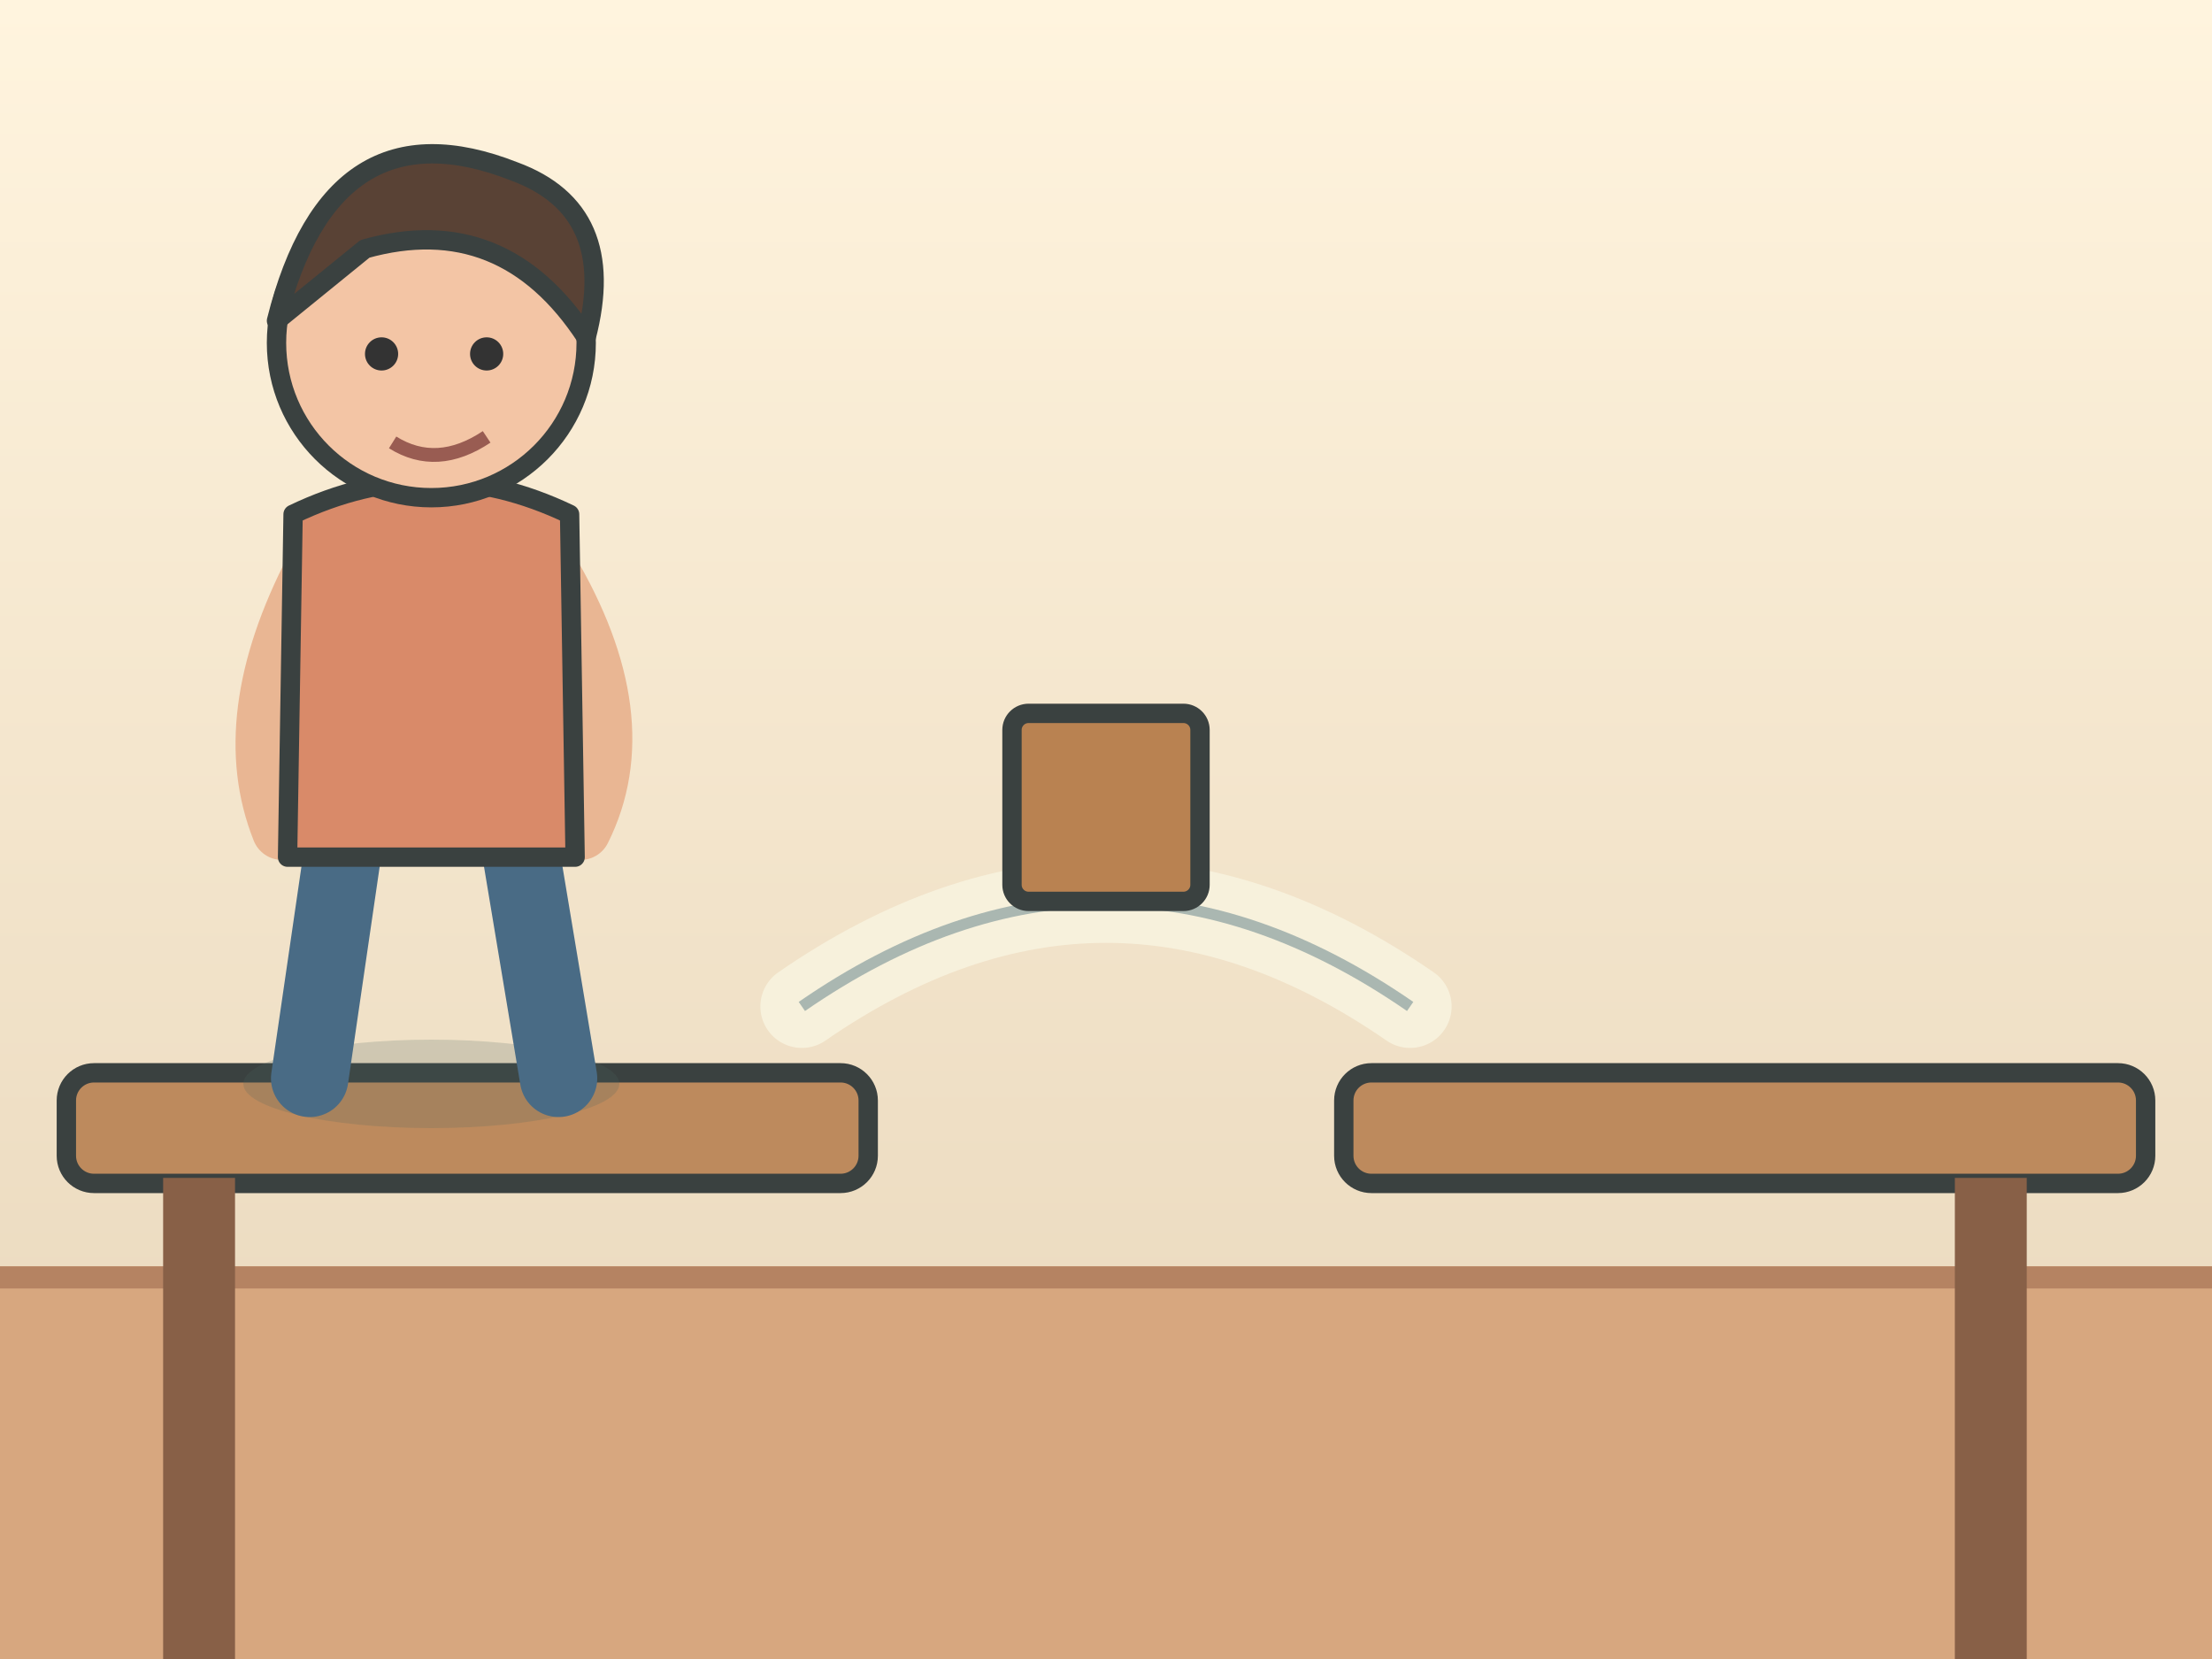
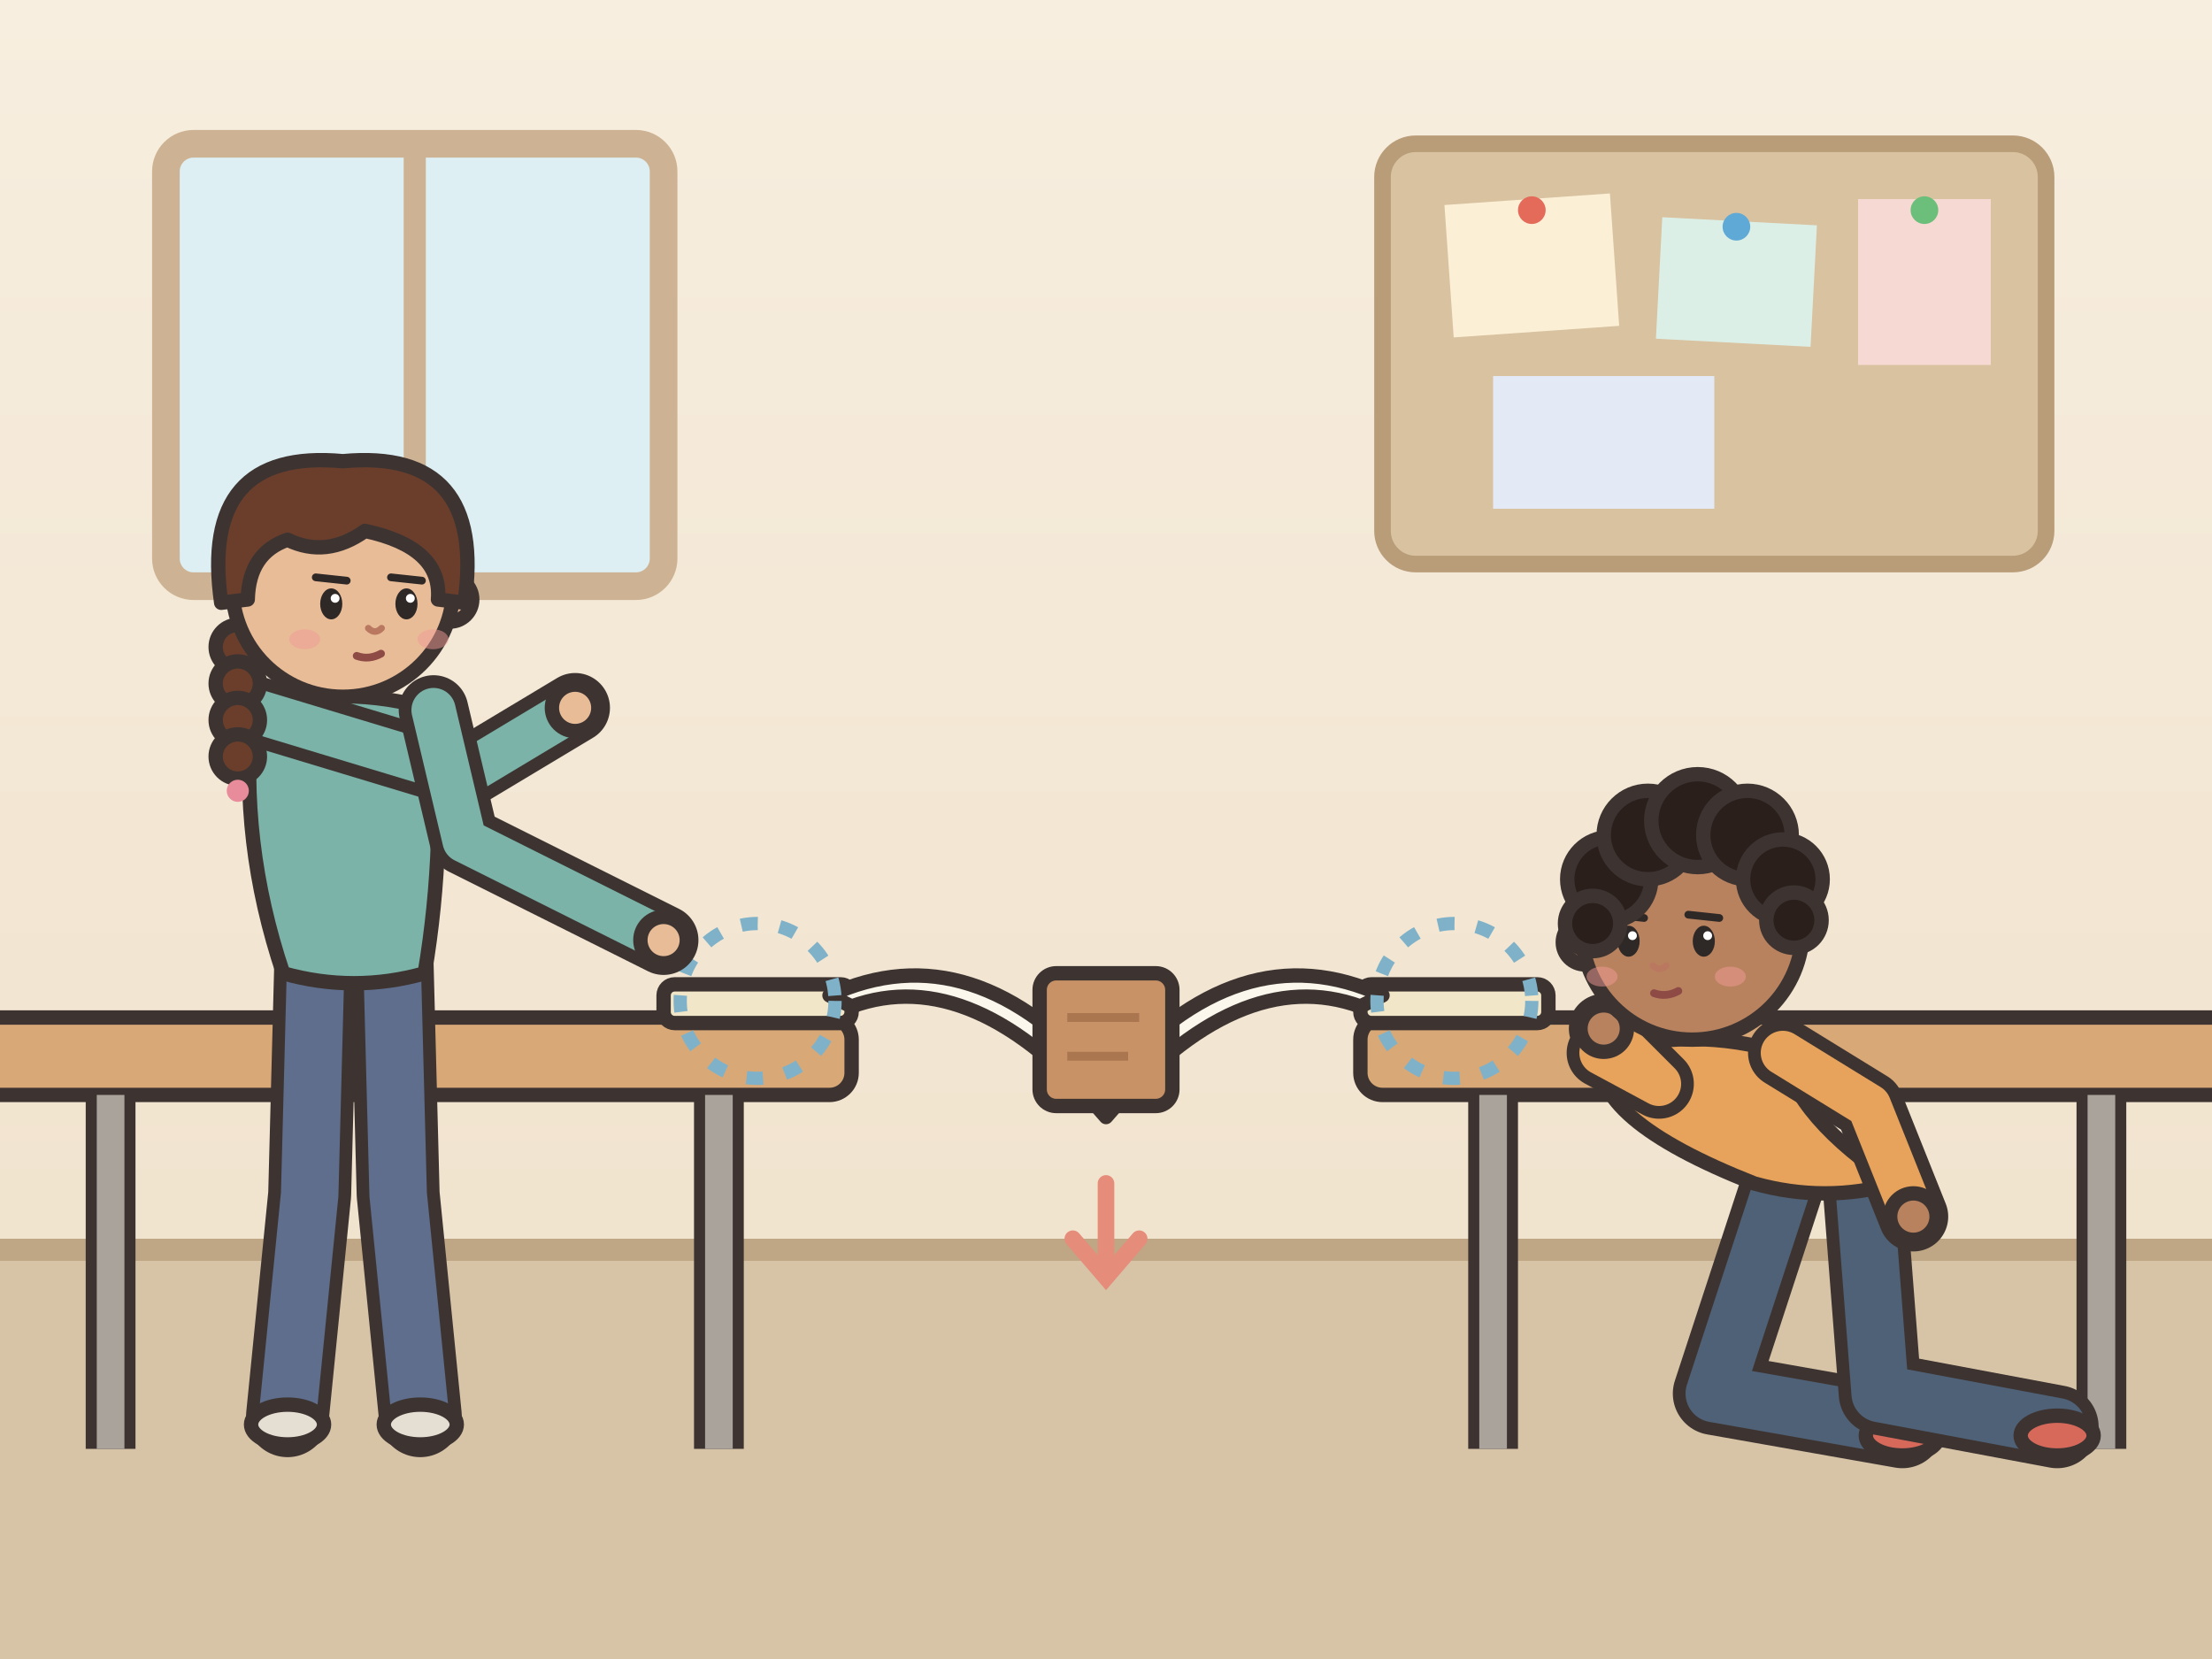
<svg xmlns="http://www.w3.org/2000/svg" viewBox="0 0 400 300" role="img" aria-labelledby="t d">
  <defs>
-     <linearGradient id="bg" x2="0" y2="1">
-       <stop stop-color="#FFF4DE" />
-       <stop offset="1" stop-color="#E7D5B9" />
-     </linearGradient>
-     <linearGradient id="cloth" x2="1" y2="1">
-       <stop stop-color="#F39B79" />
-       <stop offset="1" stop-color="#C95D55" />
-     </linearGradient>
+     <radialGradient id="glow">
+       <stop offset="0" stop-color="#FFF6C8" stop-opacity=".95" />
+       <stop offset="1" stop-color="#FFF6C8" stop-opacity="0" />
+     </radialGradient>
  </defs>
-   <rect width="400" height="300" fill="url(#bg)" />
-   <path d="M0 229 H400 V300 H0Z" fill="#D7A77F" />
-   <path d="M0 231 H400" stroke="#B58362" stroke-width="4" />
-   <rect x="12" y="194" width="145" height="20" rx="5" fill="#BD8A5D" stroke="#3A4140" stroke-width="3.5" stroke-linecap="round" stroke-linejoin="round" />
-   <rect x="243" y="194" width="145" height="20" rx="5" fill="#BD8A5D" stroke="#3A4140" stroke-width="3.5" stroke-linecap="round" stroke-linejoin="round" />
-   <path d="M36 213 V300 M360 213 V300" stroke="#886047" stroke-width="13" />
-   <path d="M145 182 Q200 144 255 182" fill="none" stroke="#F7F1DC" stroke-width="15" stroke-linejoin="round" stroke-linecap="round" />
-   <path d="M145 182 Q200 144 255 182" fill="none" stroke="#AAB7B1" stroke-width="2" />
-   <rect x="183" y="129" width="34" height="34" rx="3" fill="#B98251" stroke="#3A4140" stroke-width="3.5" stroke-linecap="round" stroke-linejoin="round" />
-   <g>
-     <ellipse cx="78" cy="196" rx="34" ry="8" fill="#4C665E" opacity=".2" />
-     <path d="M63 147 L56 195 M93 147 L101 195" stroke="#496B85" stroke-width="14" stroke-linecap="round" />
-     <path d="M57 103 Q43 130 51 150 M99 103 Q115 130 105 150" fill="none" stroke="#E9B693" stroke-width="11" stroke-linecap="round" />
-     <path d="M53 93 Q78 81 103 93 L104 155 H52Z" fill="#D98A69" stroke="#3A4140" stroke-width="3.5" stroke-linecap="round" stroke-linejoin="round" />
-     <circle cx="78" cy="62" r="28" fill="#F3C5A5" stroke="#3A4140" stroke-width="3.5" stroke-linecap="round" stroke-linejoin="round" />
-     <path d="M50 58 Q60 18 93 31 Q112 38 106 61 Q91 38 66 45Z" fill="#594235" stroke="#3A4140" stroke-width="3.5" stroke-linecap="round" stroke-linejoin="round" />
-     <circle cx="69" cy="64" r="3" fill="#333" />
-     <circle cx="88" cy="64" r="3" fill="#333" />
-     <path d="M71 80 Q79 85 88 79" fill="none" stroke="#995C52" stroke-width="2.5" />
+   <linearGradient id="wall" x1="0" y1="0" x2="0" y2="1">
+     <stop stop-color="#F7EEDF" />
+     <stop offset="1" stop-color="#EFE0C9" />
+   </linearGradient>
+   <rect width="400" height="300" fill="url(#wall)" />
+   <rect x="250" y="26" width="120" height="76" rx="6" fill="#D9C2A0" stroke="#B99C78" stroke-width="3" />
+   <rect x="262" y="36" width="30" height="24" fill="#FBEFD6" transform="rotate(-4 277 48)" />
+   <rect x="300" y="40" width="28" height="22" fill="#DCEFE6" transform="rotate(3 314 51)" />
+   <rect x="336" y="36" width="24" height="30" fill="#F6D9D2" />
+   <rect x="270" y="68" width="40" height="24" fill="#E4E9F6" />
+   <circle cx="277" cy="38" r="2.5" fill="#E46B5A" />
+   <circle cx="314" cy="41" r="2.5" fill="#5FA9D6" />
+   <circle cx="348" cy="38" r="2.5" fill="#6BBF7A" />
+   <rect x="30" y="26" width="90" height="80" rx="5" fill="#DDEFF3" stroke="#CDB394" stroke-width="5" />
+   <path d="M75 26 V106" stroke="#CDB394" stroke-width="4" />
+   <rect y="226" width="400" height="74" fill="#D7C3A6" />
+   <path d="M0 226 H400" stroke="#BFA685" stroke-width="4" />
+   <rect x="-4" y="184" width="158" height="14" rx="4" fill="#D9A877" stroke="#3D3431" stroke-width="2.6" stroke-linejoin="round" stroke-linecap="round" />
+   <path d="M20 198 V262 M130 198 V262" stroke="#3D3431" stroke-width="9" />
+   <path d="M20 198 V262 M130 198 V262" stroke="#A9A39C" stroke-width="5" />
+   <rect x="246" y="184" width="158" height="14" rx="4" fill="#D9A877" stroke="#3D3431" stroke-width="2.6" stroke-linejoin="round" stroke-linecap="round" />
+   <path d="M270 198 V262 M380 198 V262" stroke="#3D3431" stroke-width="9" />
+   <path d="M270 198 V262 M380 198 V262" stroke="#A9A39C" stroke-width="5" />
+   <rect x="120" y="178" width="34" height="7" rx="2" fill="#F2E6C8" stroke="#3D3431" stroke-width="2.6" stroke-linejoin="round" stroke-linecap="round" />
+   <rect x="246" y="178" width="34" height="7" rx="2" fill="#F2E6C8" stroke="#3D3431" stroke-width="2.6" stroke-linejoin="round" stroke-linecap="round" />
+   <path d="M150 180 Q176 168 200 196 Q224 168 250 180 L246 182 Q224 174 200 202 Q176 174 154 182Z" fill="#FBF7EC" stroke="#3D3431" stroke-width="2.6" stroke-linejoin="round" stroke-linecap="round" />
+   <g transform="rotate(0 200 188)">
+     <rect x="188" y="176" width="24" height="24" rx="3" fill="#C99266" stroke="#3D3431" stroke-width="2.6" stroke-linejoin="round" stroke-linecap="round" />
+     <path d="M193 184 H206 M193 191 H204" stroke="#A97650" stroke-width="1.6" />
  </g>
+   <path d="M200 214 v14" stroke="#E58C7A" stroke-width="3" stroke-linecap="round" />
+   <path d="M194 224 l6 7 l6 -7" fill="none" stroke="#E58C7A" stroke-width="3" stroke-linecap="round" />
+   <circle cx="137" cy="181" r="14" fill="none" stroke="#7FB2C9" stroke-width="2.4" stroke-dasharray="3 4" />
+   <circle cx="263" cy="181" r="14" fill="none" stroke="#7FB2C9" stroke-width="2.4" stroke-dasharray="3 4" />
+   <path d="M57.1 174.0 L56.0 216.0 L52.0 256.0" fill="none" stroke="#3D3431" stroke-width="15.0" stroke-linecap="round" stroke-linejoin="round" />
+   <path d="M57.1 174.0 L56.0 216.0 L52.0 256.0" fill="none" stroke="#5E6E8C" stroke-width="10.4" stroke-linecap="round" stroke-linejoin="round" />
+   <ellipse cx="52.0" cy="257.6" rx="6.6" ry="3.6" fill="#E5DED2" stroke="#3D3431" stroke-width="2.6" stroke-linejoin="round" stroke-linecap="round" />
+   <path d="M70.9 174.0 L72.0 216.0 L76.0 256.0" fill="none" stroke="#3D3431" stroke-width="15.0" stroke-linecap="round" stroke-linejoin="round" />
+   <path d="M70.9 174.0 L72.0 216.0 L76.0 256.0" fill="none" stroke="#5E6E8C" stroke-width="10.4" stroke-linecap="round" stroke-linejoin="round" />
+   <ellipse cx="76.0" cy="257.6" rx="6.6" ry="3.6" fill="#E5DED2" stroke="#3D3431" stroke-width="2.6" stroke-linejoin="round" stroke-linecap="round" />
+   <path d="M45.6 128.4 Q62.0 123.4 78.4 128.4 Q80.8 152.2 76.8 176.0 Q64.0 179.6 51.2 176.0 Q43.2 152.2 45.6 128.4Z" fill="#7BB3A8" stroke="#3D3431" stroke-width="2.6" stroke-linejoin="round" stroke-linecap="round" />
+   <path d="M45.6 128.4 L84.0 140.0 L104.0 128.0" fill="none" stroke="#3D3431" stroke-width="12.6" stroke-linecap="round" stroke-linejoin="round" />
+   <path d="M45.6 128.4 L84.0 140.0 L104.0 128.0" fill="none" stroke="#7BB3A8" stroke-width="8.0" stroke-linecap="round" stroke-linejoin="round" />
+   <circle cx="104.0" cy="128.0" r="4.2" fill="#E9BC98" stroke="#3D3431" stroke-width="2.6" stroke-linejoin="round" stroke-linecap="round" />
+   <path d="M78.4 128.4 L84.0 152.0 L120.0 170.0" fill="none" stroke="#3D3431" stroke-width="12.6" stroke-linecap="round" stroke-linejoin="round" />
+   <path d="M78.4 128.4 L84.0 152.0 L120.0 170.0" fill="none" stroke="#7BB3A8" stroke-width="8.0" stroke-linecap="round" stroke-linejoin="round" />
+   <circle cx="120.0" cy="170.0" r="4.2" fill="#E9BC98" stroke="#3D3431" stroke-width="2.6" stroke-linejoin="round" stroke-linecap="round" />
+   <ellipse cx="43.0" cy="117.0" rx="4.0" ry="4.0" fill="#6B3E2C" stroke="#3D3431" stroke-width="2.6" stroke-linejoin="round" stroke-linecap="round" />
+   <ellipse cx="43.0" cy="123.6" rx="4.0" ry="4.0" fill="#6B3E2C" stroke="#3D3431" stroke-width="2.6" stroke-linejoin="round" stroke-linecap="round" />
+   <ellipse cx="43.0" cy="130.2" rx="4.0" ry="4.0" fill="#6B3E2C" stroke="#3D3431" stroke-width="2.6" stroke-linejoin="round" stroke-linecap="round" />
+   <ellipse cx="43.0" cy="136.8" rx="4.0" ry="4.0" fill="#6B3E2C" stroke="#3D3431" stroke-width="2.6" stroke-linejoin="round" stroke-linecap="round" />
+   <circle cx="43.0" cy="143.0" r="2.0" fill="#E88B9A" />
+   <circle cx="81.4" cy="108.4" r="4.0" fill="#E9BC98" stroke="#3D3431" stroke-width="2.6" stroke-linejoin="round" stroke-linecap="round" />
+   <circle cx="62.0" cy="106.0" r="20.0" fill="#E9BC98" stroke="#3D3431" stroke-width="2.6" stroke-linejoin="round" stroke-linecap="round" />
+   <ellipse cx="59.9" cy="109.2" rx="2.0" ry="2.8" fill="#2E2826" />
+   <circle cx="60.6" cy="108.2" r="0.8" fill="#FFF" />
+   <path d="M57.1 104.4 L62.7 105.0" stroke="#2E2826" stroke-width="1.4" stroke-linecap="round" />
+   <ellipse cx="73.5" cy="109.2" rx="2.0" ry="2.8" fill="#2E2826" />
+   <circle cx="74.2" cy="108.2" r="0.8" fill="#FFF" />
+   <path d="M70.7 104.4 L76.3 105.0" stroke="#2E2826" stroke-width="1.4" stroke-linecap="round" />
+   <path d="M66.6 113.6 Q67.8 114.8 69.0 113.6" fill="none" stroke="#B9785F" stroke-width="1.2" stroke-linecap="round" />
+   <ellipse cx="55.1" cy="115.6" rx="2.8" ry="1.8" fill="#F09A93" opacity=".5" />
+   <ellipse cx="78.3" cy="115.6" rx="2.8" ry="1.8" fill="#F09A93" opacity=".5" />
+   <path d="M64.5 118.6 Q66.7 119.4 68.9 118.2" fill="none" stroke="#8E4A45" stroke-width="1.4" stroke-linecap="round" />
+   <path d="M40.0 109.0 Q36.0 81.0 62.0 83.4 Q88.0 81.0 84.0 109.0 L79.2 108.4 Q80.0 99.0 66.0 96.0 Q59.0 101.0 52.0 97.6 Q45.0 100.0 44.8 108.4Z" fill="#6B3E2C" stroke="#3D3431" stroke-width="2.6" stroke-linejoin="round" stroke-linecap="round" />
+   <path d="M323.1 212.0 L310.0 252.0 L344.0 258.0" fill="none" stroke="#3D3431" stroke-width="15.0" stroke-linecap="round" stroke-linejoin="round" />
+   <path d="M323.1 212.0 L310.0 252.0 L344.0 258.0" fill="none" stroke="#4F6177" stroke-width="10.4" stroke-linecap="round" stroke-linejoin="round" />
+   <ellipse cx="344.0" cy="259.6" rx="6.6" ry="3.6" fill="#D7695B" stroke="#3D3431" stroke-width="2.6" stroke-linejoin="round" stroke-linecap="round" />
+   <path d="M336.9 212.0 L340.0 252.0 L372.0 258.0" fill="none" stroke="#3D3431" stroke-width="15.0" stroke-linecap="round" stroke-linejoin="round" />
+   <path d="M336.9 212.0 L340.0 252.0 L372.0 258.0" fill="none" stroke="#4F6177" stroke-width="10.4" stroke-linecap="round" stroke-linejoin="round" />
+   <ellipse cx="372.0" cy="259.6" rx="6.6" ry="3.6" fill="#D7695B" stroke="#3D3431" stroke-width="2.6" stroke-linejoin="round" stroke-linecap="round" />
+   <path d="M289.6 190.4 Q306.0 185.4 322.4 190.4 Q324.8 202.2 342.8 214.0 Q330.0 217.6 317.2 214.0 Q287.2 202.2 289.6 190.4Z" fill="#E7A35C" stroke="#3D3431" stroke-width="2.6" stroke-linejoin="round" stroke-linecap="round" />
+   <path d="M289.6 190.4 L300.0 196.0 L290.0 186.0" fill="none" stroke="#3D3431" stroke-width="12.6" stroke-linecap="round" stroke-linejoin="round" />
+   <path d="M289.6 190.4 L300.0 196.0 L290.0 186.0" fill="none" stroke="#E7A35C" stroke-width="8.0" stroke-linecap="round" stroke-linejoin="round" />
+   <circle cx="290.0" cy="186.0" r="4.2" fill="#B9825F" stroke="#3D3431" stroke-width="2.6" stroke-linejoin="round" stroke-linecap="round" />
+   <path d="M322.4 190.4 L338.0 200.0 L346.0 220.0" fill="none" stroke="#3D3431" stroke-width="12.6" stroke-linecap="round" stroke-linejoin="round" />
+   <path d="M322.4 190.4 L338.0 200.0 L346.0 220.0" fill="none" stroke="#E7A35C" stroke-width="8.0" stroke-linecap="round" stroke-linejoin="round" />
+   <circle cx="346.0" cy="220.0" r="4.2" fill="#B9825F" stroke="#3D3431" stroke-width="2.6" stroke-linejoin="round" stroke-linecap="round" />
+   <circle cx="286.6" cy="170.4" r="4.0" fill="#B9825F" stroke="#3D3431" stroke-width="2.6" stroke-linejoin="round" stroke-linecap="round" />
+   <circle cx="306.0" cy="168.0" r="20.0" fill="#B9825F" stroke="#3D3431" stroke-width="2.6" stroke-linejoin="round" stroke-linecap="round" />
+   <ellipse cx="294.5" cy="170.2" rx="2.0" ry="2.8" fill="#2E2826" />
+   <circle cx="295.2" cy="169.2" r="0.8" fill="#FFF" />
+   <path d="M291.7 165.4 L297.3 166.0" stroke="#2E2826" stroke-width="1.4" stroke-linecap="round" />
+   <ellipse cx="308.1" cy="170.2" rx="2.0" ry="2.8" fill="#2E2826" />
+   <circle cx="308.8" cy="169.2" r="0.8" fill="#FFF" />
+   <path d="M305.3 165.4 L310.9 166.0" stroke="#2E2826" stroke-width="1.4" stroke-linecap="round" />
+   <path d="M298.9 174.6 Q300.1 175.8 301.3 174.6" fill="none" stroke="#B9785F" stroke-width="1.2" stroke-linecap="round" />
+   <ellipse cx="289.7" cy="176.6" rx="2.8" ry="1.8" fill="#F09A93" opacity=".5" />
+   <ellipse cx="312.9" cy="176.6" rx="2.8" ry="1.8" fill="#F09A93" opacity=".5" />
+   <path d="M299.1 179.6 Q301.3 180.4 303.5 179.2" fill="none" stroke="#8E4A45" stroke-width="1.4" stroke-linecap="round" />
+   <circle cx="291.0" cy="159.0" r="7.6" fill="#2A1F1B" stroke="#3D3431" stroke-width="2.6" stroke-linejoin="round" stroke-linecap="round" />
+   <circle cx="298.0" cy="151.0" r="8.0" fill="#2A1F1B" stroke="#3D3431" stroke-width="2.6" stroke-linejoin="round" stroke-linecap="round" />
+   <circle cx="307.0" cy="148.4" r="8.4" fill="#2A1F1B" stroke="#3D3431" stroke-width="2.6" stroke-linejoin="round" stroke-linecap="round" />
+   <circle cx="316.0" cy="151.0" r="8.0" fill="#2A1F1B" stroke="#3D3431" stroke-width="2.6" stroke-linejoin="round" stroke-linecap="round" />
+   <circle cx="322.4" cy="159.0" r="7.2" fill="#2A1F1B" stroke="#3D3431" stroke-width="2.6" stroke-linejoin="round" stroke-linecap="round" />
+   <circle cx="288.0" cy="167.0" r="5.0" fill="#2A1F1B" stroke="#3D3431" stroke-width="2.6" stroke-linejoin="round" stroke-linecap="round" />
+   <circle cx="324.4" cy="166.4" r="5.0" fill="#2A1F1B" stroke="#3D3431" stroke-width="2.6" stroke-linejoin="round" stroke-linecap="round" />
</svg>
